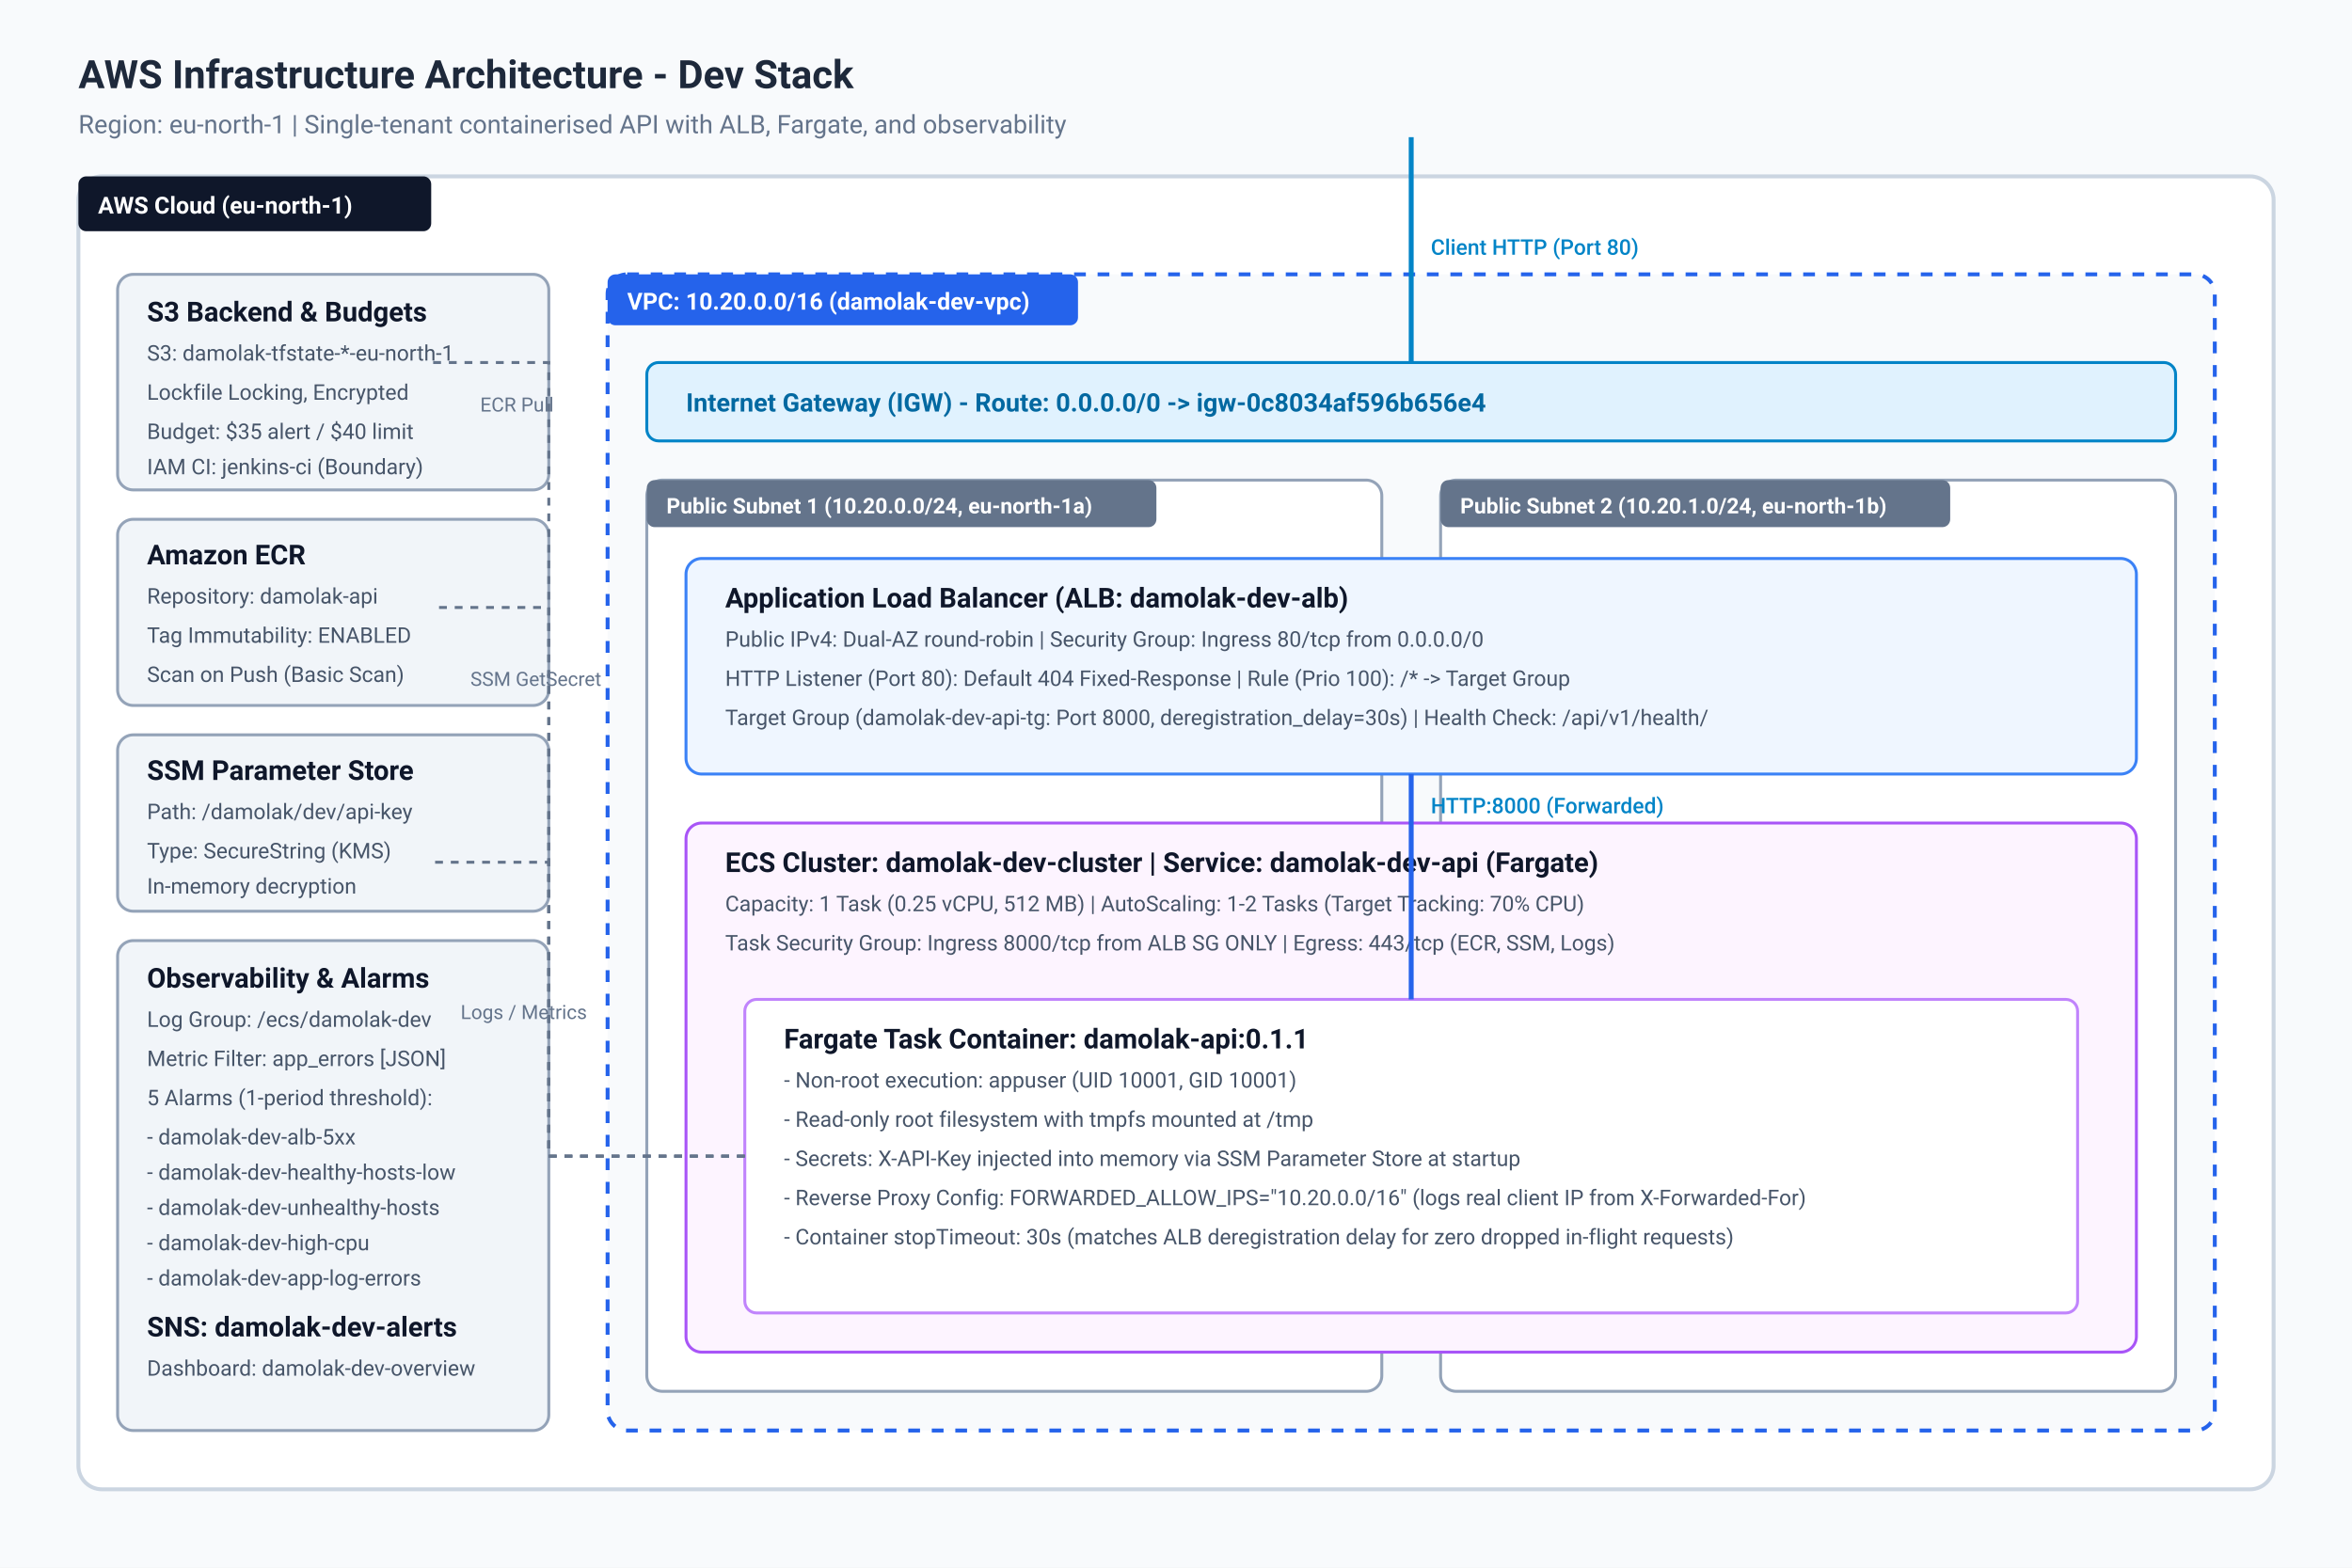
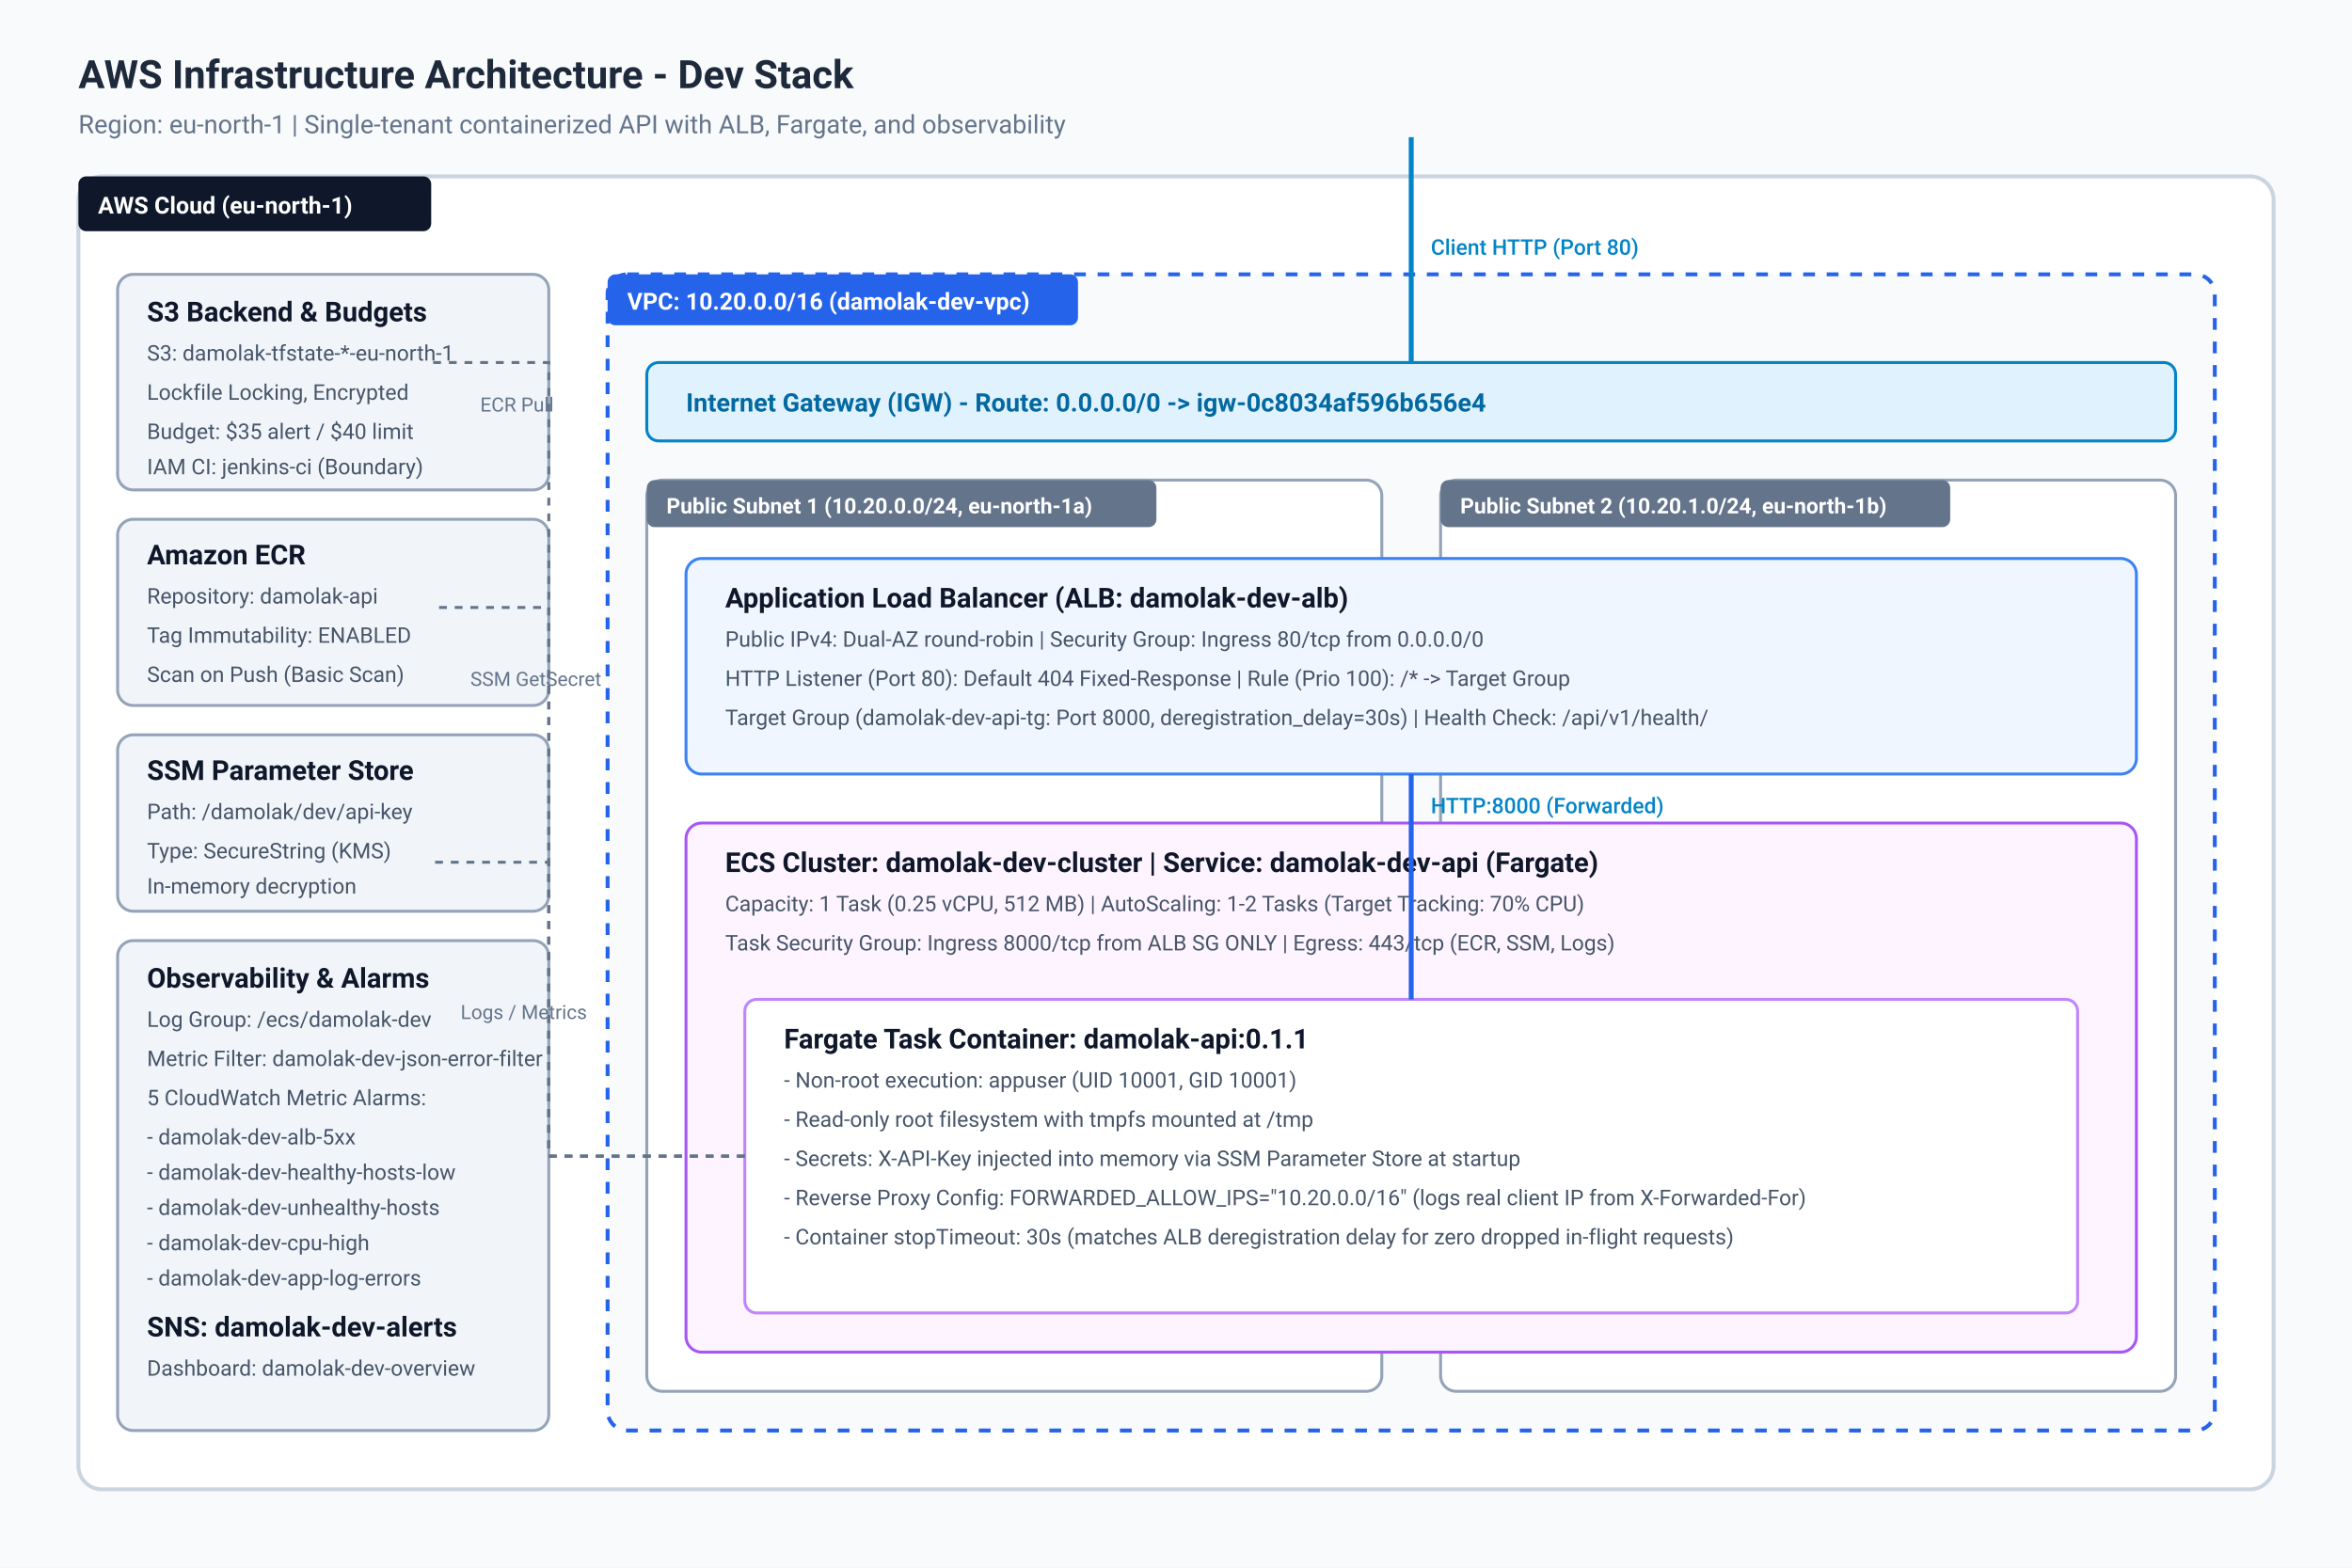
<svg xmlns="http://www.w3.org/2000/svg" viewBox="0 0 1200 800" width="1200" height="800">
  <style>
    text { font-family: -apple-system, BlinkMacSystemFont, "Segoe UI", Roboto, Arial, sans-serif; }
    .title { font-size: 20px; font-weight: bold; fill: #1e293b; }
    .subtitle { font-size: 13px; fill: #64748b; }
    .boundary-title { font-size: 14px; font-weight: 600; fill: #334155; }
    .box-title { font-size: 14px; font-weight: bold; fill: #0f172a; }
    .box-desc { font-size: 11px; fill: #475569; }
    .edge-label { font-size: 11px; font-weight: 500; fill: #0284c7; }
  </style>
  <rect width="1200" height="800" fill="#f8fafc" />
  <text x="40" y="45" class="title">AWS Infrastructure Architecture - Dev Stack</text>
-   <text x="40" y="68" class="subtitle">Region: eu-north-1 | Single-tenant containerised API with ALB, Fargate, and observability</text>
+   <text x="40" y="68" class="subtitle">Region: eu-north-1 | Single-tenant containerized API with ALB, Fargate, and observability</text>
  <rect x="40" y="90" width="1120" height="670" rx="12" fill="#ffffff" stroke="#cbd5e1" stroke-width="2" />
  <rect x="40" y="90" width="180" height="28" rx="4" fill="#0f172a" />
  <text x="50" y="109" fill="#ffffff" font-size="12px" font-weight="bold">AWS Cloud (eu-north-1)</text>
  <g transform="translate(60, 140)">
    <rect x="0" y="0" width="220" height="110" rx="8" fill="#f1f5f9" stroke="#94a3b8" stroke-width="1.5" />
    <text x="15" y="24" class="box-title">S3 Backend &amp; Budgets</text>
    <text x="15" y="44" class="box-desc">S3: damolak-tfstate-*-eu-north-1</text>
    <text x="15" y="64" class="box-desc">Lockfile Locking, Encrypted</text>
    <text x="15" y="84" class="box-desc">Budget: $35 alert / $40 limit</text>
    <text x="15" y="102" class="box-desc">IAM CI: jenkins-ci (Boundary)</text>
    <rect x="0" y="125" width="220" height="95" rx="8" fill="#f1f5f9" stroke="#94a3b8" stroke-width="1.5" />
    <text x="15" y="148" class="box-title">Amazon ECR</text>
    <text x="15" y="168" class="box-desc">Repository: damolak-api</text>
    <text x="15" y="188" class="box-desc">Tag Immutability: ENABLED</text>
    <text x="15" y="208" class="box-desc">Scan on Push (Basic Scan)</text>
    <rect x="0" y="235" width="220" height="90" rx="8" fill="#f1f5f9" stroke="#94a3b8" stroke-width="1.5" />
    <text x="15" y="258" class="box-title">SSM Parameter Store</text>
    <text x="15" y="278" class="box-desc">Path: /damolak/dev/api-key</text>
    <text x="15" y="298" class="box-desc">Type: SecureString (KMS)</text>
    <text x="15" y="316" class="box-desc">In-memory decryption</text>
    <rect x="0" y="340" width="220" height="250" rx="8" fill="#f1f5f9" stroke="#94a3b8" stroke-width="1.5" />
    <text x="15" y="364" class="box-title">Observability &amp; Alarms</text>
    <text x="15" y="384" class="box-desc">Log Group: /ecs/damolak-dev</text>
-     <text x="15" y="404" class="box-desc">Metric Filter: app_errors [JSON]</text>
-     <text x="15" y="424" class="box-desc">5 Alarms (1-period threshold):</text>
+     <text x="15" y="404" class="box-desc">Metric Filter: damolak-dev-json-error-filter</text>
+     <text x="15" y="424" class="box-desc">5 CloudWatch Metric Alarms:</text>
    <text x="15" y="444" class="box-desc">- damolak-dev-alb-5xx</text>
    <text x="15" y="462" class="box-desc">- damolak-dev-healthy-hosts-low</text>
    <text x="15" y="480" class="box-desc">- damolak-dev-unhealthy-hosts</text>
-     <text x="15" y="498" class="box-desc">- damolak-dev-high-cpu</text>
+     <text x="15" y="498" class="box-desc">- damolak-dev-cpu-high</text>
    <text x="15" y="516" class="box-desc">- damolak-dev-app-log-errors</text>
    <text x="15" y="542" class="box-title" font-size="12px">SNS: damolak-dev-alerts</text>
    <text x="15" y="562" class="box-desc">Dashboard: damolak-dev-overview</text>
  </g>
  <rect x="310" y="140" width="820" height="590" rx="10" fill="#f8fafc" stroke="#2563eb" stroke-width="2" stroke-dasharray="6,6" />
  <rect x="310" y="140" width="240" height="26" rx="4" fill="#2563eb" />
  <text x="320" y="158" fill="#ffffff" font-size="12px" font-weight="bold">VPC: 10.20.0.0/16 (damolak-dev-vpc)</text>
  <rect x="330" y="185" width="780" height="40" rx="6" fill="#e0f2fe" stroke="#0284c7" stroke-width="1.5" />
  <text x="350" y="210" font-size="13px" font-weight="bold" fill="#0369a1">Internet Gateway (IGW) - Route: 0.0.0.0/0 -&gt; igw-0c8034af596b656e4</text>
  <rect x="330" y="245" width="375" height="465" rx="8" fill="#ffffff" stroke="#94a3b8" stroke-width="1.5" />
  <rect x="330" y="245" width="260" height="24" rx="4" fill="#64748b" />
  <text x="340" y="262" fill="#ffffff" font-size="11px" font-weight="bold">Public Subnet 1 (10.20.0.0/24, eu-north-1a)</text>
  <rect x="735" y="245" width="375" height="465" rx="8" fill="#ffffff" stroke="#94a3b8" stroke-width="1.5" />
  <rect x="735" y="245" width="260" height="24" rx="4" fill="#64748b" />
  <text x="745" y="262" fill="#ffffff" font-size="11px" font-weight="bold">Public Subnet 2 (10.20.1.0/24, eu-north-1b)</text>
  <rect x="350" y="285" width="740" height="110" rx="8" fill="#eff6ff" stroke="#3b82f6" stroke-width="1.5" />
  <text x="370" y="310" class="box-title">Application Load Balancer (ALB: damolak-dev-alb)</text>
  <text x="370" y="330" class="box-desc">Public IPv4: Dual-AZ round-robin | Security Group: Ingress 80/tcp from 0.0.0.0/0</text>
  <text x="370" y="350" class="box-desc">HTTP Listener (Port 80): Default 404 Fixed-Response | Rule (Prio 100): /* -&gt; Target Group</text>
  <text x="370" y="370" class="box-desc">Target Group (damolak-dev-api-tg: Port 8000, deregistration_delay=30s) | Health Check: /api/v1/health/</text>
  <rect x="350" y="420" width="740" height="270" rx="8" fill="#fdf4ff" stroke="#a855f7" stroke-width="1.5" />
  <text x="370" y="445" class="box-title">ECS Cluster: damolak-dev-cluster | Service: damolak-dev-api (Fargate)</text>
  <text x="370" y="465" class="box-desc">Capacity: 1 Task (0.25 vCPU, 512 MB) | AutoScaling: 1-2 Tasks (Target Tracking: 70% CPU)</text>
  <text x="370" y="485" class="box-desc">Task Security Group: Ingress 8000/tcp from ALB SG ONLY | Egress: 443/tcp (ECR, SSM, Logs)</text>
  <rect x="380" y="510" width="680" height="160" rx="6" fill="#ffffff" stroke="#c084fc" stroke-width="1.5" />
  <text x="400" y="535" class="box-title" font-size="13px">Fargate Task Container: damolak-api:0.1.1</text>
  <text x="400" y="555" class="box-desc">- Non-root execution: appuser (UID 10001, GID 10001)</text>
  <text x="400" y="575" class="box-desc">- Read-only root filesystem with tmpfs mounted at /tmp</text>
  <text x="400" y="595" class="box-desc">- Secrets: X-API-Key injected into memory via SSM Parameter Store at startup</text>
  <text x="400" y="615" class="box-desc">- Reverse Proxy Config: FORWARDED_ALLOW_IPS="10.20.0.0/16" (logs real client IP from X-Forwarded-For)</text>
  <text x="400" y="635" class="box-desc">- Container stopTimeout: 30s (matches ALB deregistration delay for zero dropped in-flight requests)</text>
  <path d="M 720 70 L 720 185" fill="none" stroke="#0284c7" stroke-width="2.5" marker-end="url(#arrow)" />
  <text x="730" y="130" class="edge-label">Client HTTP (Port 80)</text>
  <path d="M 720 395 L 720 510" fill="none" stroke="#2563eb" stroke-width="2.5" />
  <text x="730" y="415" class="edge-label">HTTP:8000 (Forwarded)</text>
  <path d="M 380 590 L 280 590 L 280 440 L 220 440" fill="none" stroke="#64748b" stroke-width="1.5" stroke-dasharray="4,4" />
  <text x="235" y="520" font-size="10px" fill="#64748b">Logs / Metrics</text>
  <path d="M 380 590 L 280 590 L 280 310 L 220 310" fill="none" stroke="#64748b" stroke-width="1.5" stroke-dasharray="4,4" />
  <text x="240" y="350" font-size="10px" fill="#64748b">SSM GetSecret</text>
  <path d="M 380 590 L 280 590 L 280 185 L 220 185" fill="none" stroke="#64748b" stroke-width="1.5" stroke-dasharray="4,4" />
  <text x="245" y="210" font-size="10px" fill="#64748b">ECR Pull</text>
</svg>
